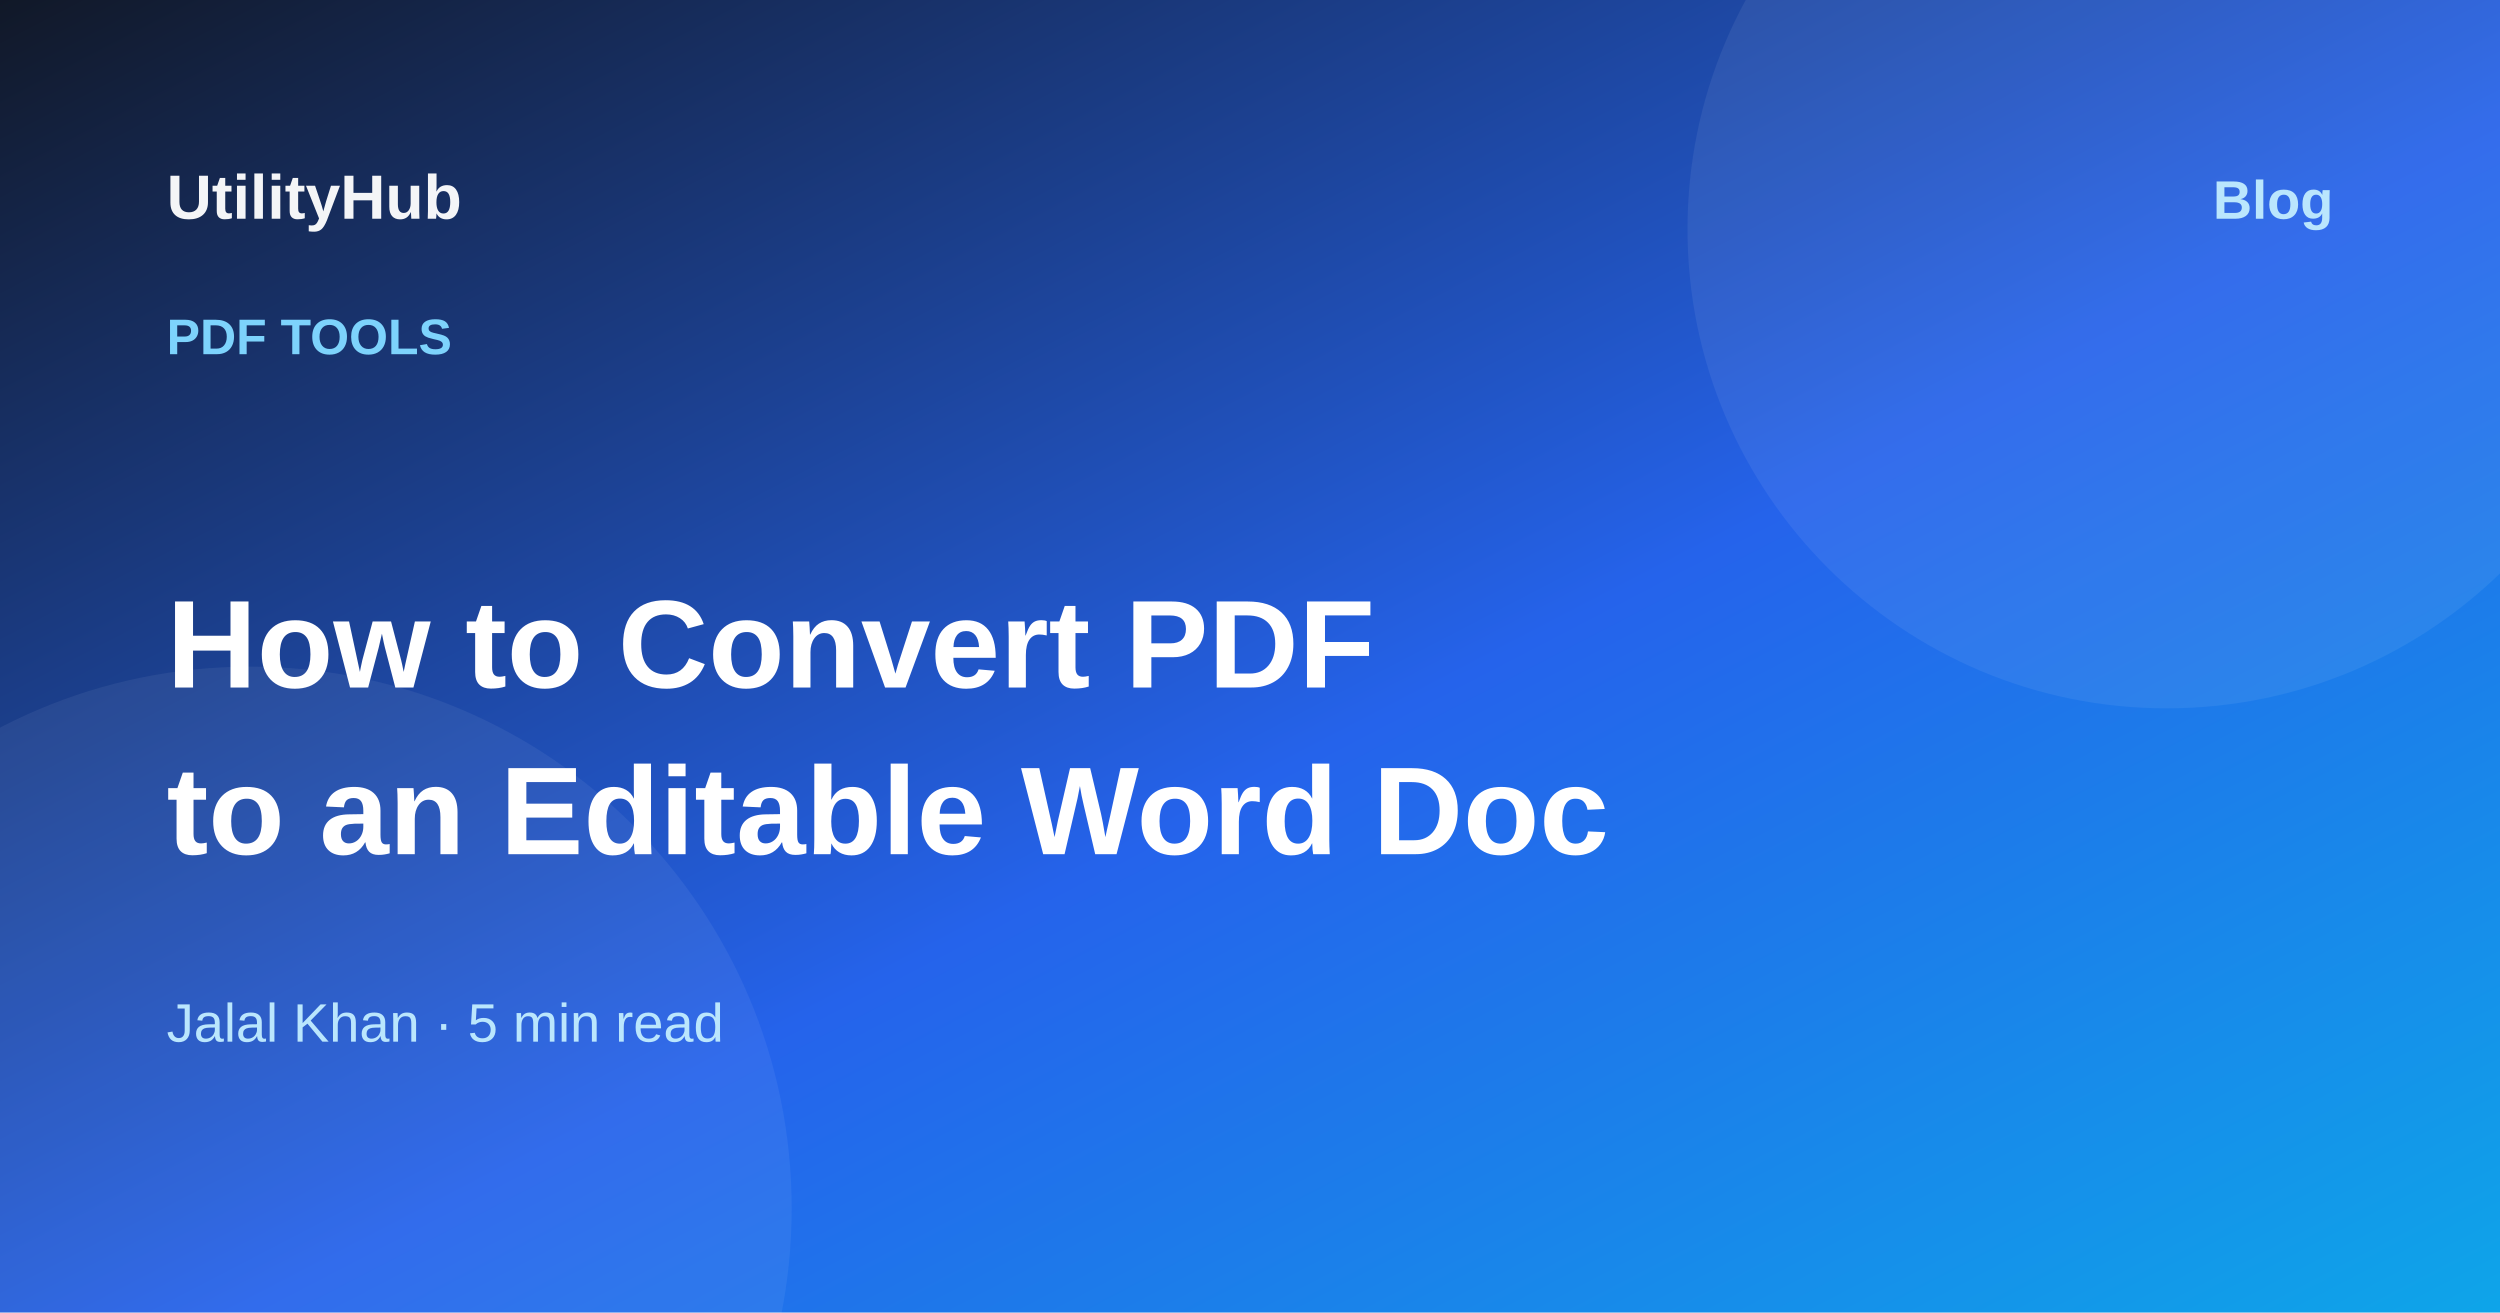
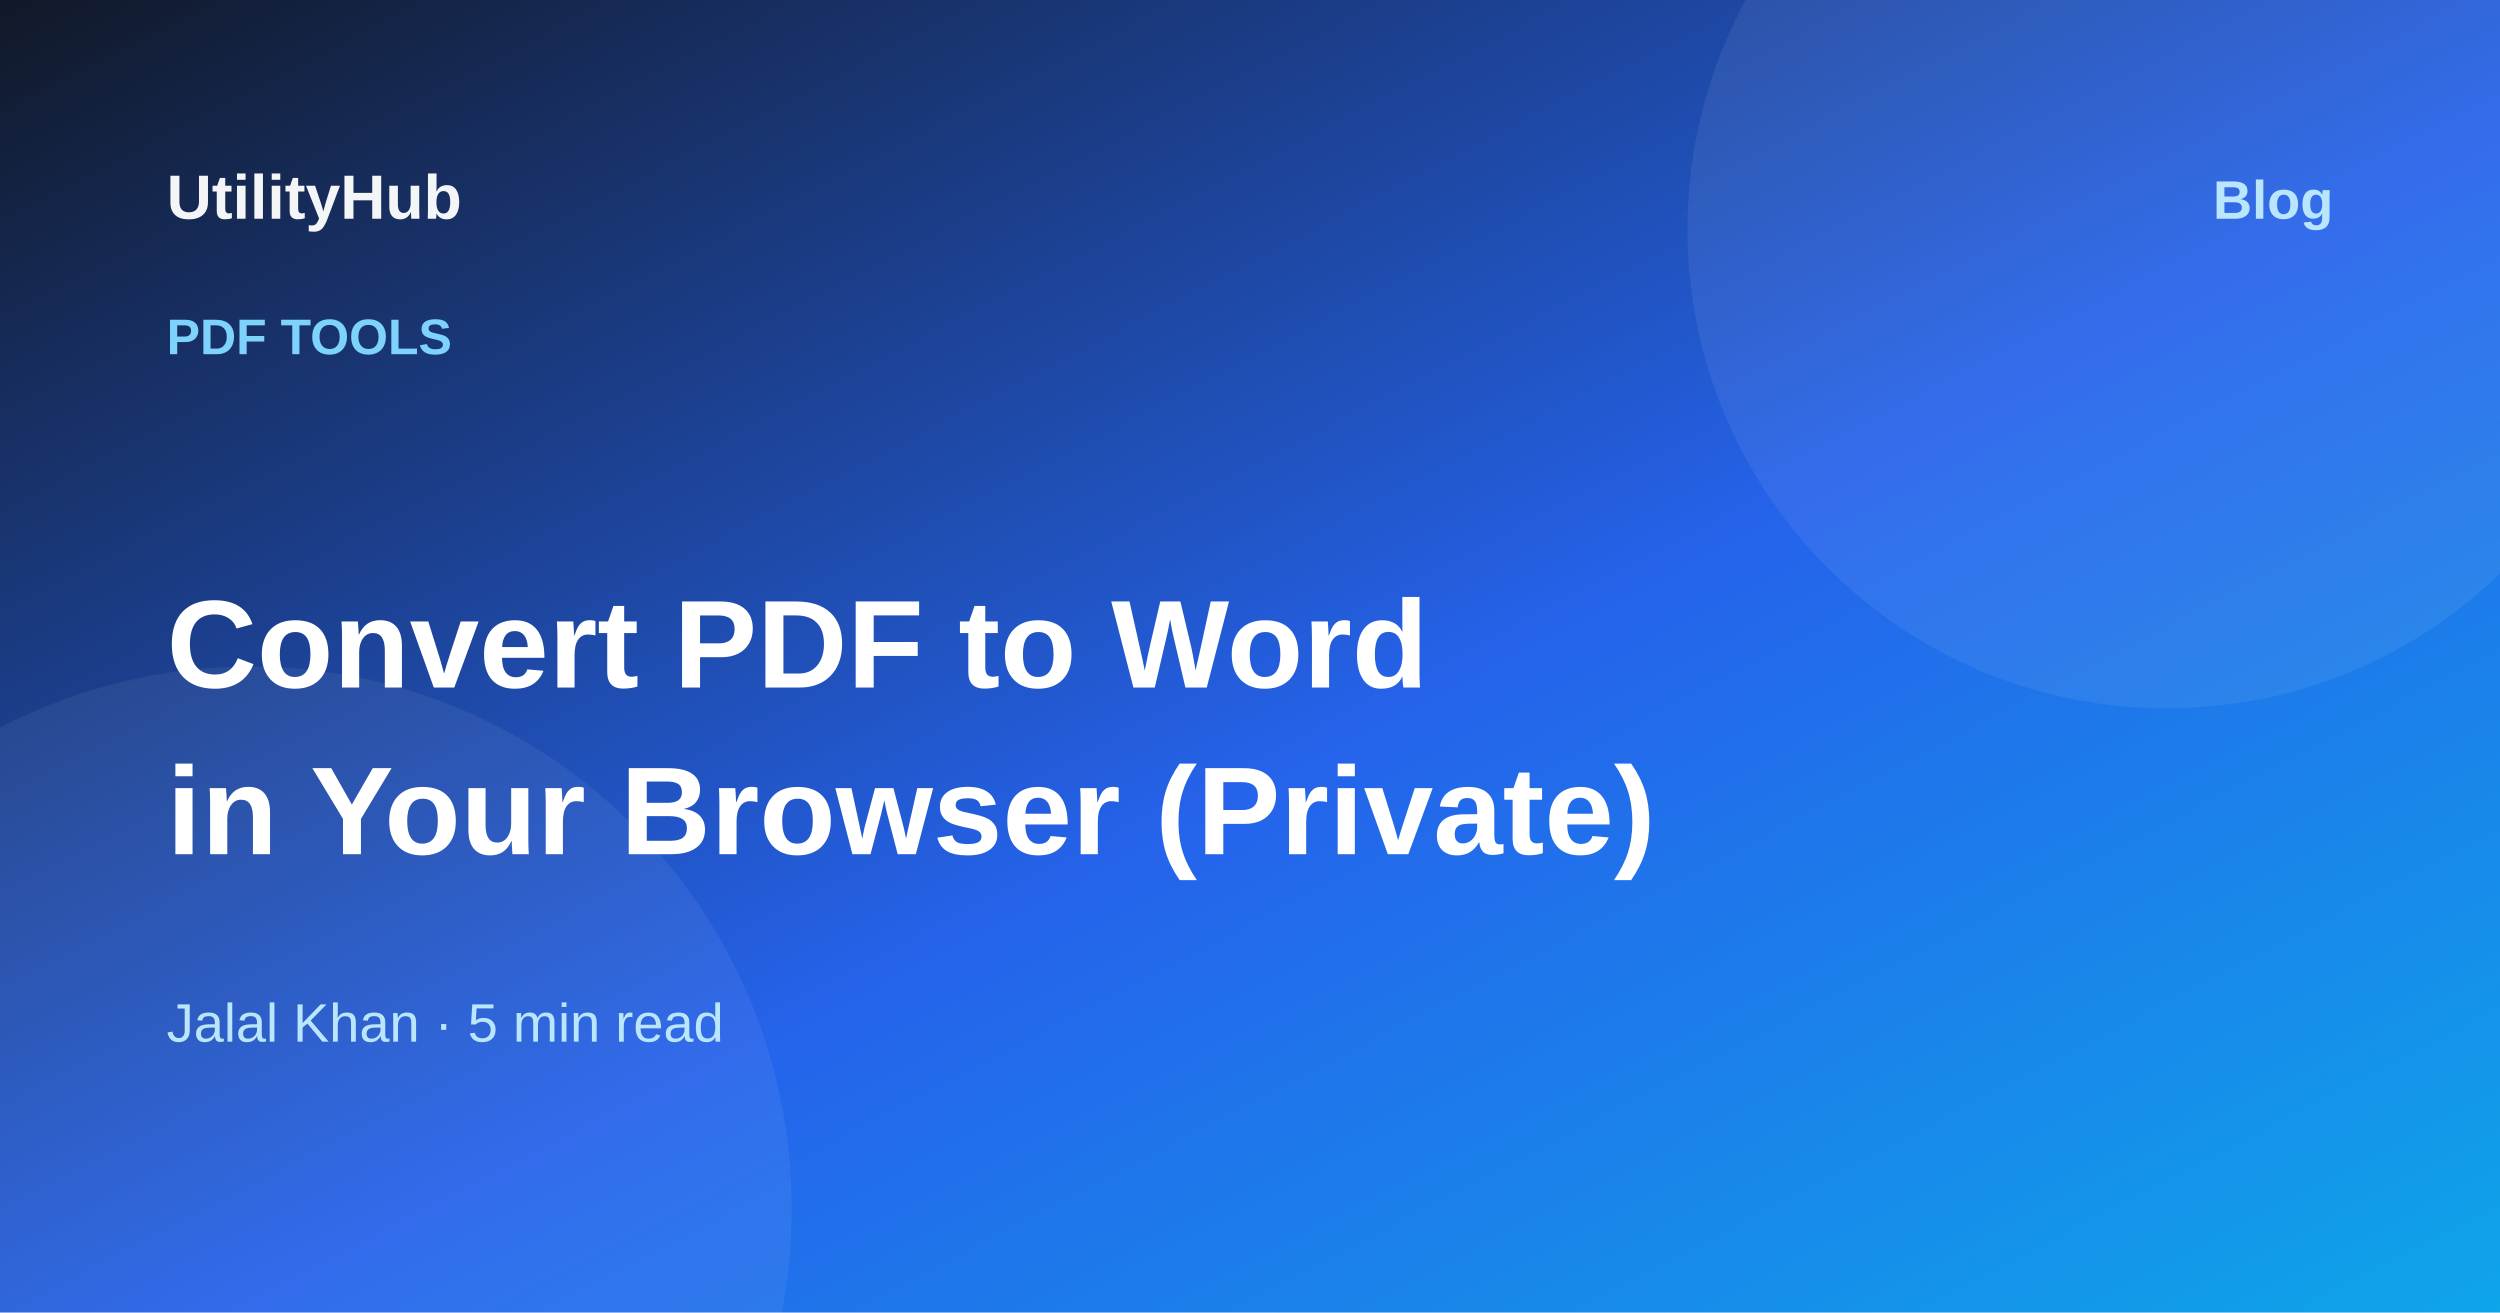
<svg xmlns="http://www.w3.org/2000/svg" width="1200" height="630" viewBox="0 0 1200 630">
  <defs>
    <linearGradient id="bg" x1="0" y1="0" x2="1" y2="1">
      <stop offset="0%" stop-color="#111827" />
      <stop offset="55%" stop-color="#2563eb" />
      <stop offset="100%" stop-color="#0ea5e9" />
    </linearGradient>
  </defs>
  <rect width="1200" height="630" fill="url(#bg)" />
  <circle cx="1040" cy="110" r="230" fill="#ffffff" opacity="0.07" />
  <circle cx="120" cy="580" r="260" fill="#ffffff" opacity="0.06" />
  <text x="80" y="105" font-family="Segoe UI, Arial, sans-serif" font-size="30" font-weight="700" fill="#ffffff" opacity="0.95">UtilityHub</text>
  <text x="1120" y="105" text-anchor="end" font-family="Segoe UI, Arial, sans-serif" font-size="26" font-weight="600" fill="#bae6fd">Blog</text>
  <text x="80" y="170" font-family="Segoe UI, Arial, sans-serif" font-size="24" font-weight="600" fill="#7dd3fc">PDF TOOLS</text>
-   <text x="80" y="330" font-family="Segoe UI, Arial, sans-serif" font-size="60" font-weight="700" fill="#ffffff">How to Convert PDF</text>
-   <text x="80" y="410" font-family="Segoe UI, Arial, sans-serif" font-size="60" font-weight="700" fill="#ffffff">to an Editable Word Doc</text>
+   <text x="80" y="330" font-family="Segoe UI, Arial, sans-serif" font-size="60" font-weight="700" fill="#ffffff">Convert PDF to Word</text>
+   <text x="80" y="410" font-family="Segoe UI, Arial, sans-serif" font-size="60" font-weight="700" fill="#ffffff">in Your Browser (Private)</text>
  <text x="80" y="500" font-family="Segoe UI, Arial, sans-serif" font-size="26" fill="#bae6fd">Jalal Khan · 5 min read</text>
</svg>
